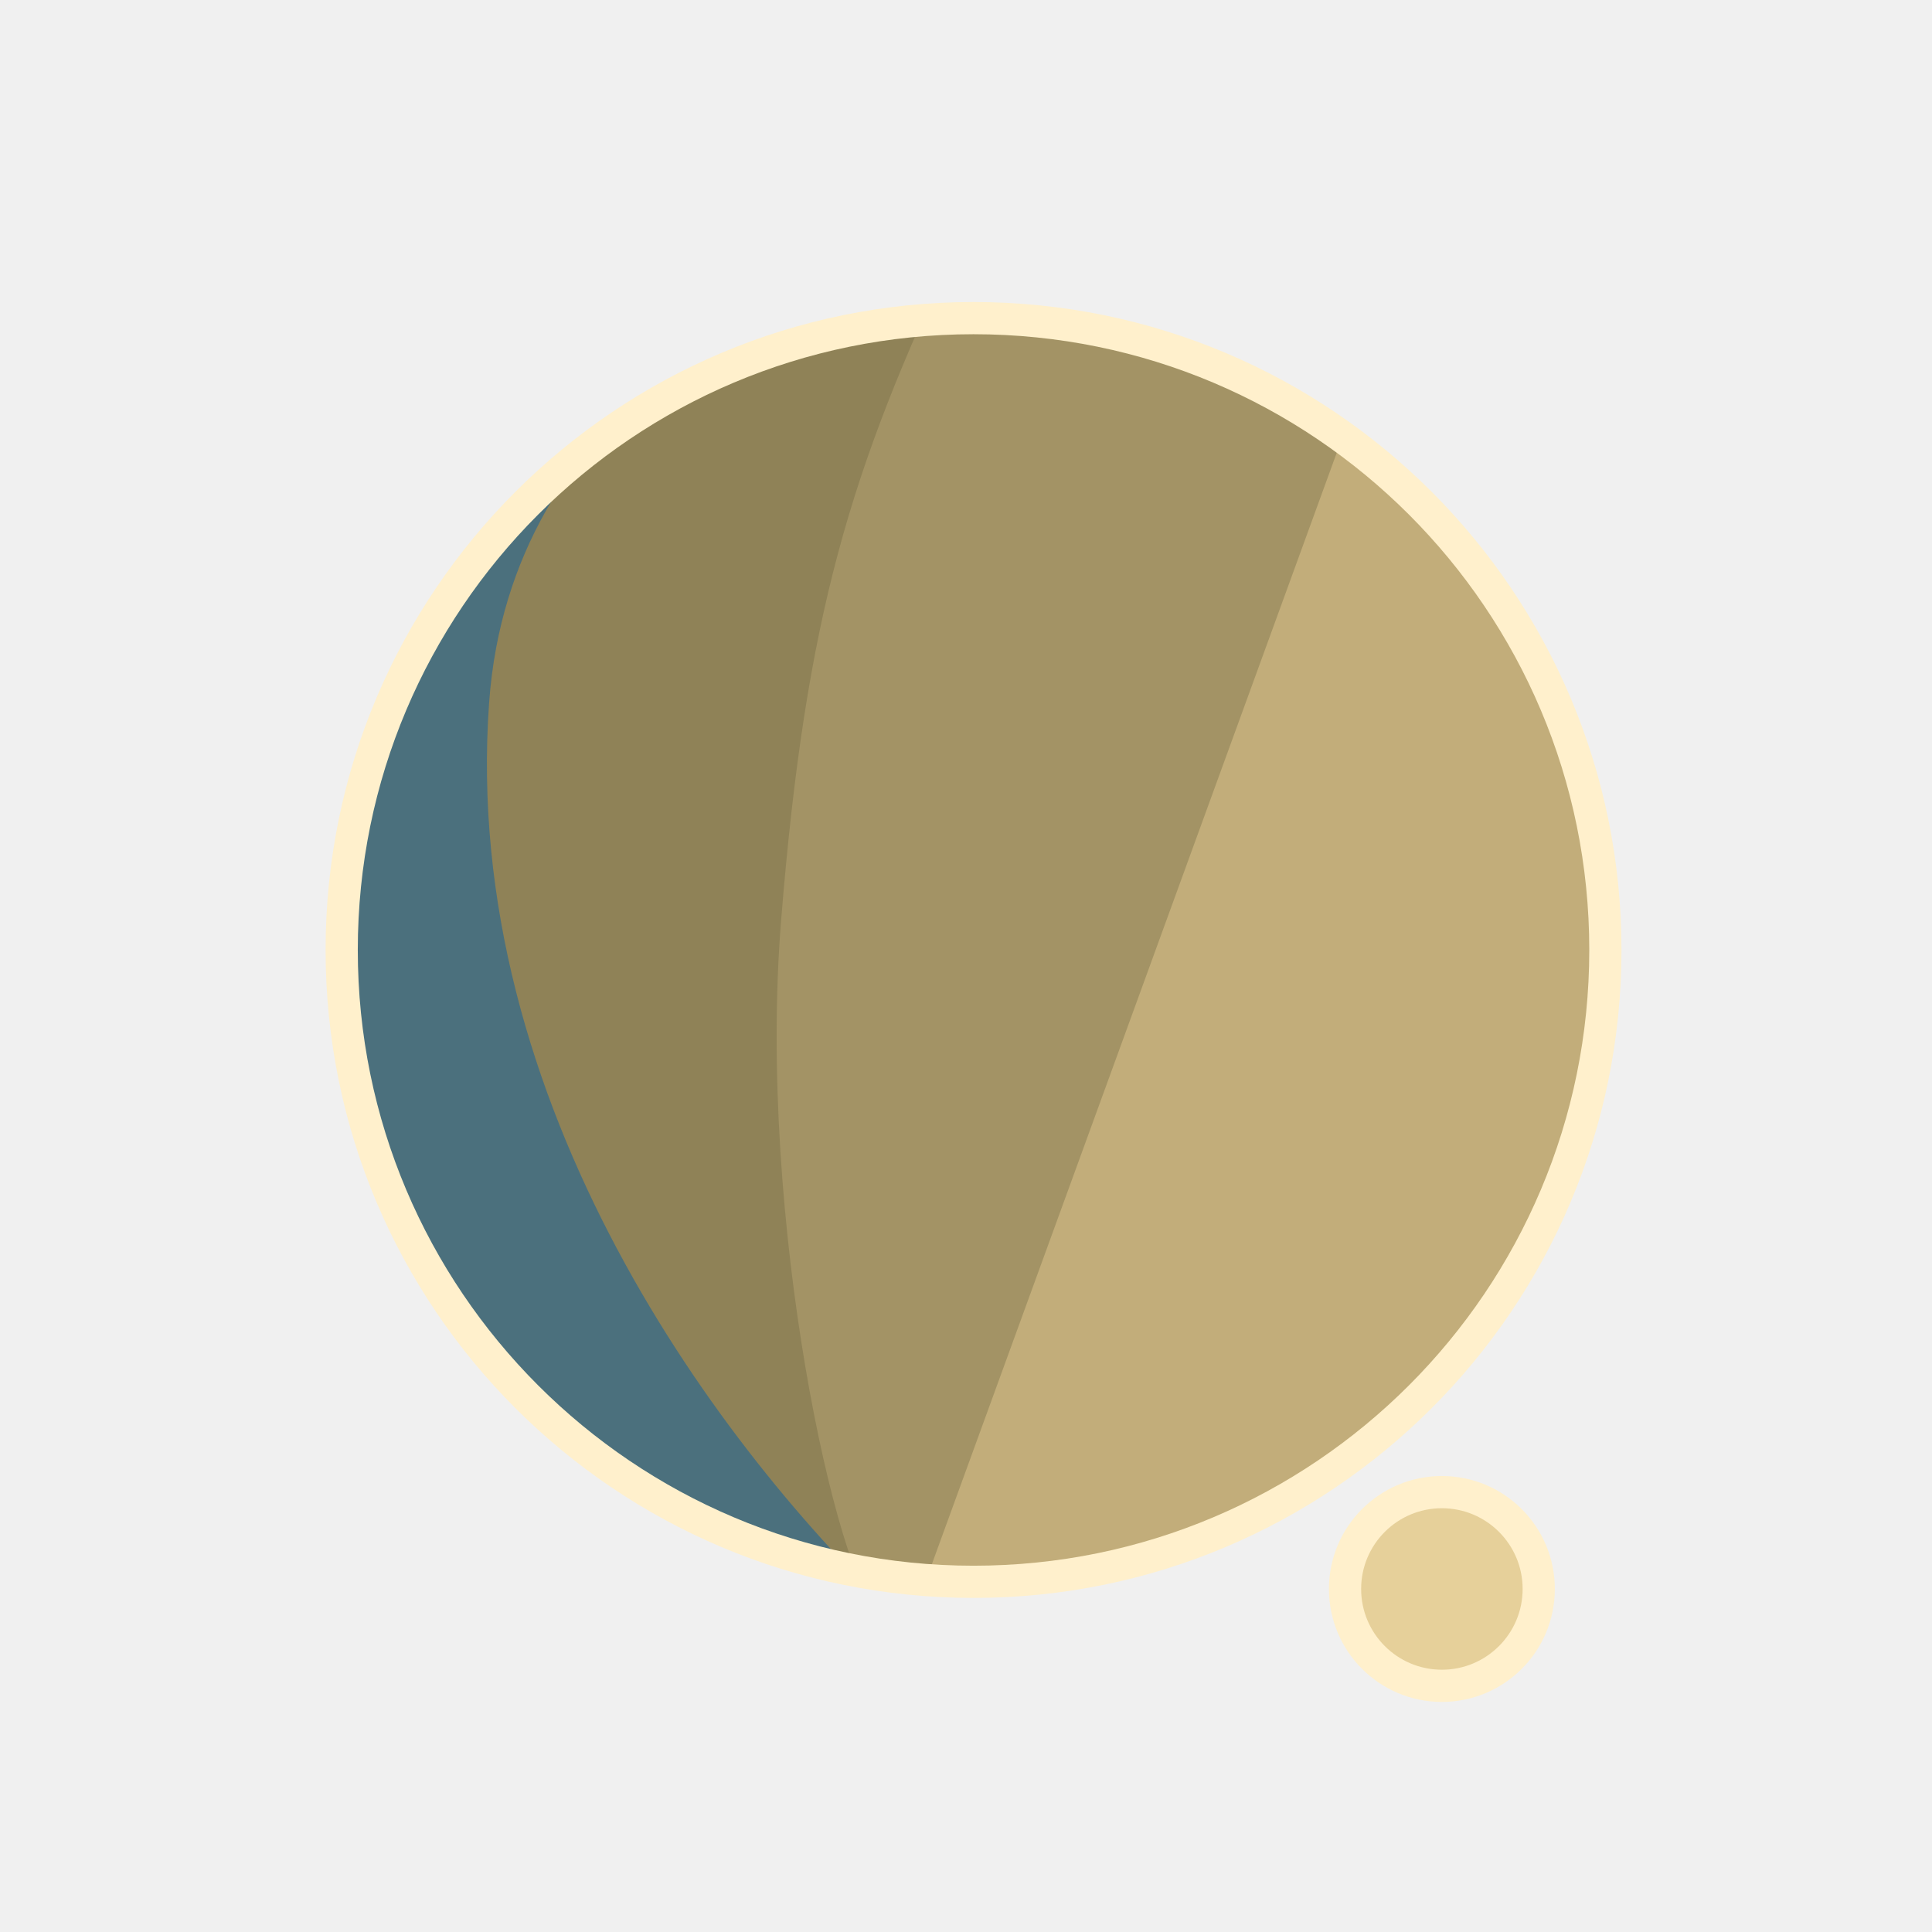
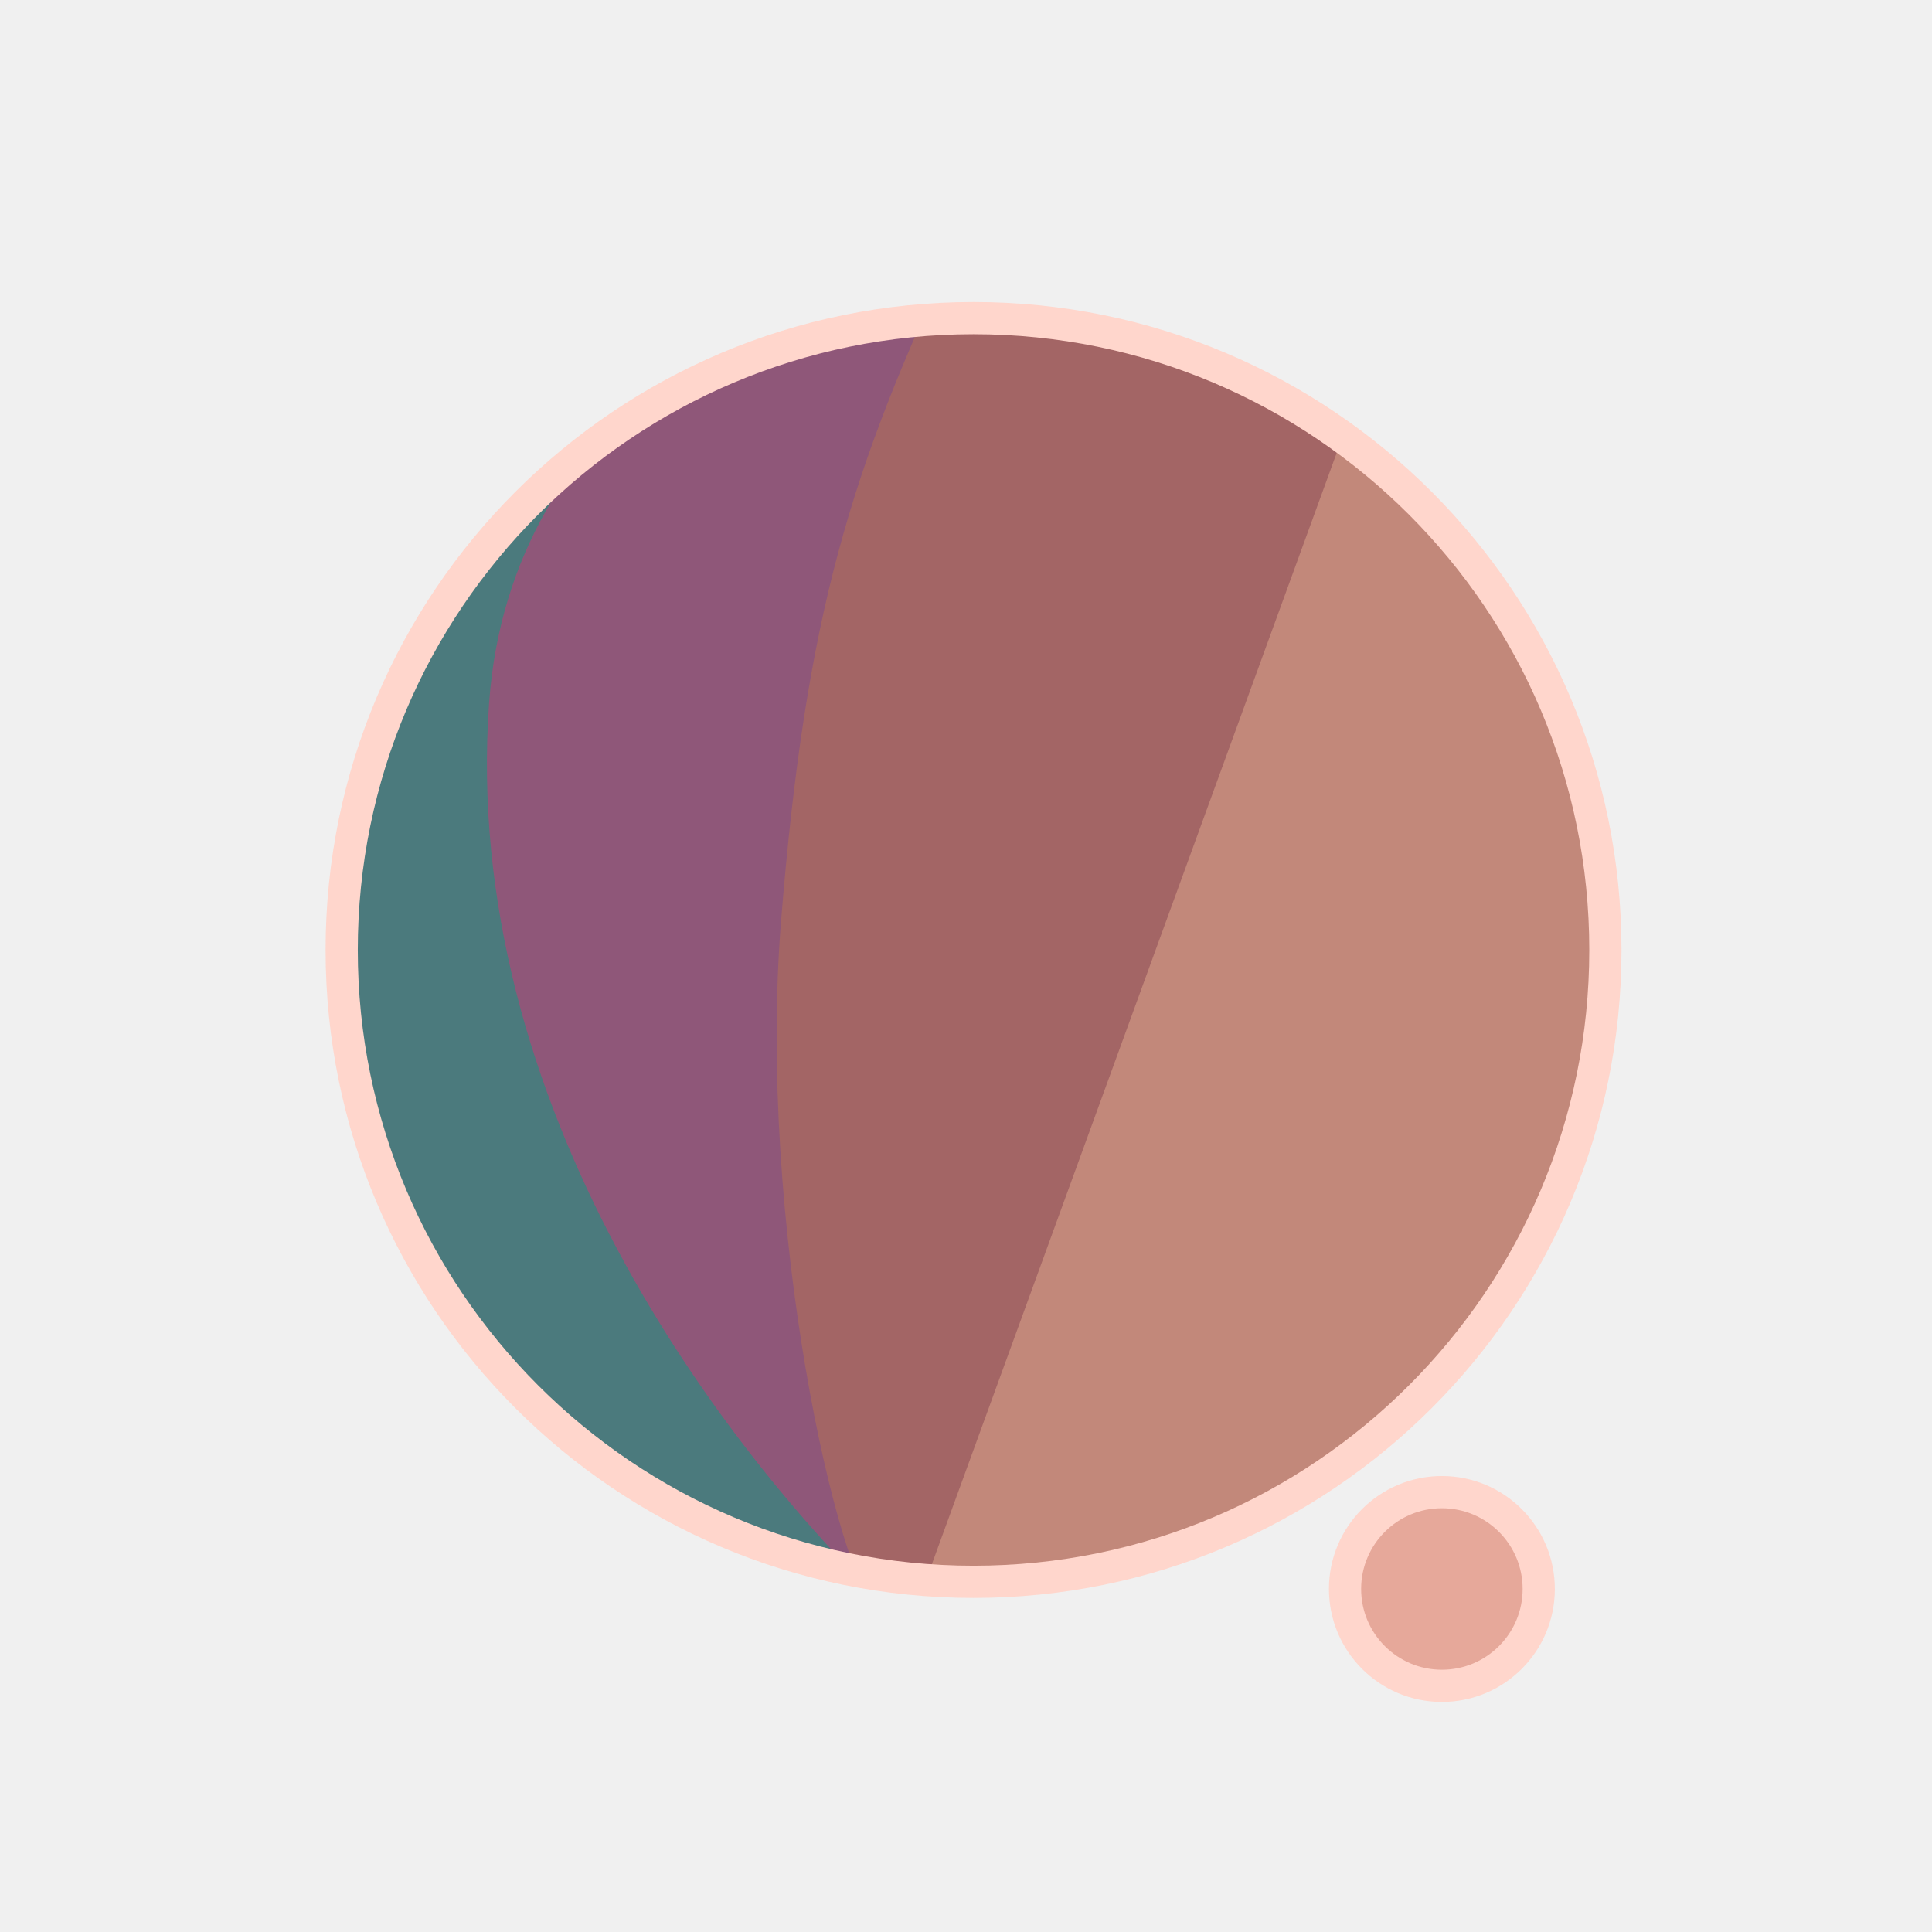
<svg xmlns="http://www.w3.org/2000/svg" width="300" height="300" viewBox="0 0 79.375 79.375" version="1.1" id="svg1">
  <defs id="defs1">
    <filter id="mask-powermask-path-effect5_inverse" style="color-interpolation-filters:sRGB" height="100" width="100" x="-50" y="-50">
      <feColorMatrix id="mask-powermask-path-effect5_primitive1" values="1" type="saturate" result="fbSourceGraphic" />
      <feColorMatrix id="mask-powermask-path-effect5_primitive2" values="-1 0 0 0 1 0 -1 0 0 1 0 0 -1 0 1 0 0 0 1 0 " in="fbSourceGraphic" />
    </filter>
    <clipPath clipPathUnits="userSpaceOnUse" id="clipPath1">
      <circle style="display:inline;fill:#000000;fill-opacity:1;stroke:none;stroke-width:0.214" id="circle3" cx="44.886" cy="38.249" r="22.842" />
    </clipPath>
    <clipPath clipPathUnits="userSpaceOnUse" id="clipPath3">
      <circle style="display:inline;opacity:1;fill:#000000;fill-opacity:1;stroke:none;stroke-width:2.646;stroke-dasharray:none;stroke-opacity:1" id="circle4" cx="39.235" cy="39.029" r="25.959" />
    </clipPath>
    <clipPath clipPathUnits="userSpaceOnUse" id="clipPath4">
      <circle style="display:inline;opacity:1;fill:#000000;fill-opacity:1;stroke:none;stroke-width:0.243" id="circle5" cx="39.997" cy="39.029" r="25.959" />
    </clipPath>
    <clipPath clipPathUnits="userSpaceOnUse" id="clipPath19">
      <g id="g20" style="display:inline">
        <circle style="display:inline;opacity:1;fill:#ffffff;fill-opacity:1;stroke:#000000;stroke-width:1.323;stroke-dasharray:none;stroke-opacity:1" id="circle20" cx="39.997" cy="39.029" r="25.959" />
        <path style="display:inline;fill:#ffffff;fill-opacity:1;stroke:none;stroke-width:1.323;stroke-linecap:round;stroke-linejoin:round;stroke-dasharray:none;stroke-opacity:1" d="M 40.972,71.749 65.107,9.074 51.262,8.513 29.654,71.374 Z" id="path20" />
      </g>
    </clipPath>
  </defs>
  <g id="layer1">
-     <circle style="display:inline;opacity:1;fill:#C2AD7A;fill-opacity:1;stroke:none;stroke-width:2.646;stroke-dasharray:none;stroke-opacity:1" id="path1" cx="39.997" cy="39.029" r="25.959" />
-     <circle style="display:inline;opacity:1;fill:#E6D09A;fill-opacity:1;stroke:#FFF0CC;stroke-width:1.323;stroke-linecap:round;stroke-linejoin:round;stroke-dasharray:none;stroke-opacity:1" id="path23" cx="59.239" cy="65.282" r="3.979" />
-     <path style="display:inline;opacity:1;fill:#A39365;fill-opacity:1;stroke:none;stroke-width:2.646;stroke-linecap:round;stroke-linejoin:round;stroke-dasharray:none;stroke-opacity:1" d="M 14.114,8.183 56.981,12.942 37.387,66.729 7.337,66.366 Z" id="path4" clip-path="url(#clipPath4)" />
-     <path style="display:inline;opacity:1;fill:#8F8257;fill-opacity:1;stroke:none;stroke-width:2.646;stroke-linecap:round;stroke-linejoin:round;stroke-dasharray:none;stroke-opacity:1" d="m 38.537,10.093 c -4.366,9.204 -6.195,15.177 -7.208,27.727 -0.992,12.295 2.307,27.137 4.048,28.492 L 8.159,69.099 11.655,10.117 Z" id="path8" clip-path="url(#clipPath3)" transform="translate(0.7619726)" />
-     <path style="display:inline;opacity:1;fill:#4B707D;fill-opacity:1;stroke:none;stroke-width:2.646;stroke-linecap:round;stroke-linejoin:round;stroke-dasharray:none;stroke-opacity:1" d="m 42.193,12.318 c -4.211,1.987 -14.039,6.189 -14.818,16.984 -1.049,14.531 8.417,27.086 14.901,33.188 l -22.177,3.33 -0.971,-51.47 z" id="path12" clip-path="url(#clipPath1)" transform="matrix(1.1365,0,0,1.1365,-11.01583,-4.44086)" />
+     <circle style="display:inline;opacity:1;fill:#C2887A;fill-opacity:1;stroke:none;stroke-width:2.646;stroke-dasharray:none;stroke-opacity:1" id="path1" cx="39.997" cy="39.029" r="25.959" />
+     <circle style="display:inline;opacity:1;fill:#E6A89A;fill-opacity:1;stroke:#FFD6CC;stroke-width:1.323;stroke-linecap:round;stroke-linejoin:round;stroke-dasharray:none;stroke-opacity:1" id="path23" cx="59.239" cy="65.282" r="3.979" />
+     <path style="display:inline;opacity:1;fill:#A36565;fill-opacity:1;stroke:none;stroke-width:2.646;stroke-linecap:round;stroke-linejoin:round;stroke-dasharray:none;stroke-opacity:1" d="M 14.114,8.183 56.981,12.942 37.387,66.729 7.337,66.366 Z" id="path4" clip-path="url(#clipPath4)" />
+     <path style="display:inline;opacity:1;fill:#8F5779;fill-opacity:1;stroke:none;stroke-width:2.646;stroke-linecap:round;stroke-linejoin:round;stroke-dasharray:none;stroke-opacity:1" d="m 38.537,10.093 c -4.366,9.204 -6.195,15.177 -7.208,27.727 -0.992,12.295 2.307,27.137 4.048,28.492 L 8.159,69.099 11.655,10.117 Z" id="path8" clip-path="url(#clipPath3)" transform="translate(0.7619726)" />
+     <path style="display:inline;opacity:1;fill:#4B7A7D;fill-opacity:1;stroke:none;stroke-width:2.646;stroke-linecap:round;stroke-linejoin:round;stroke-dasharray:none;stroke-opacity:1" d="m 42.193,12.318 c -4.211,1.987 -14.039,6.189 -14.818,16.984 -1.049,14.531 8.417,27.086 14.901,33.188 l -22.177,3.33 -0.971,-51.47 z" id="path12" clip-path="url(#clipPath1)" transform="matrix(1.1365,0,0,1.1365,-11.01583,-4.44086)" />
    <path style="display:inline;fill:none;stroke:#ffffff;stroke-width:5.292;stroke-linecap:round;stroke-linejoin:round;stroke-dasharray:none;stroke-opacity:1" d="M 56.155,14.893 37.161,67.307 c 0.345,-0.826 6.533,-17.661 9.644,-21.104 4.78,-5.292 13.008,-2.765 13.143,4.977 0.044,2.513 -1.431,15.998 -1.431,15.998" id="path2" clip-path="url(#clipPath19)" mask="none" />
-     <circle style="display:inline;opacity:1;fill:none;fill-opacity:0;stroke:#FFF0CC;stroke-width:1.323;stroke-dasharray:none;stroke-opacity:1" id="circle8" cx="39.997" cy="39.029" r="25.959" />
+     <circle style="display:inline;opacity:1;fill:none;fill-opacity:0;stroke:#FFD6CC;stroke-width:1.323;stroke-dasharray:none;stroke-opacity:1" id="circle8" cx="39.997" cy="39.029" r="25.959" />
  </g>
</svg>
